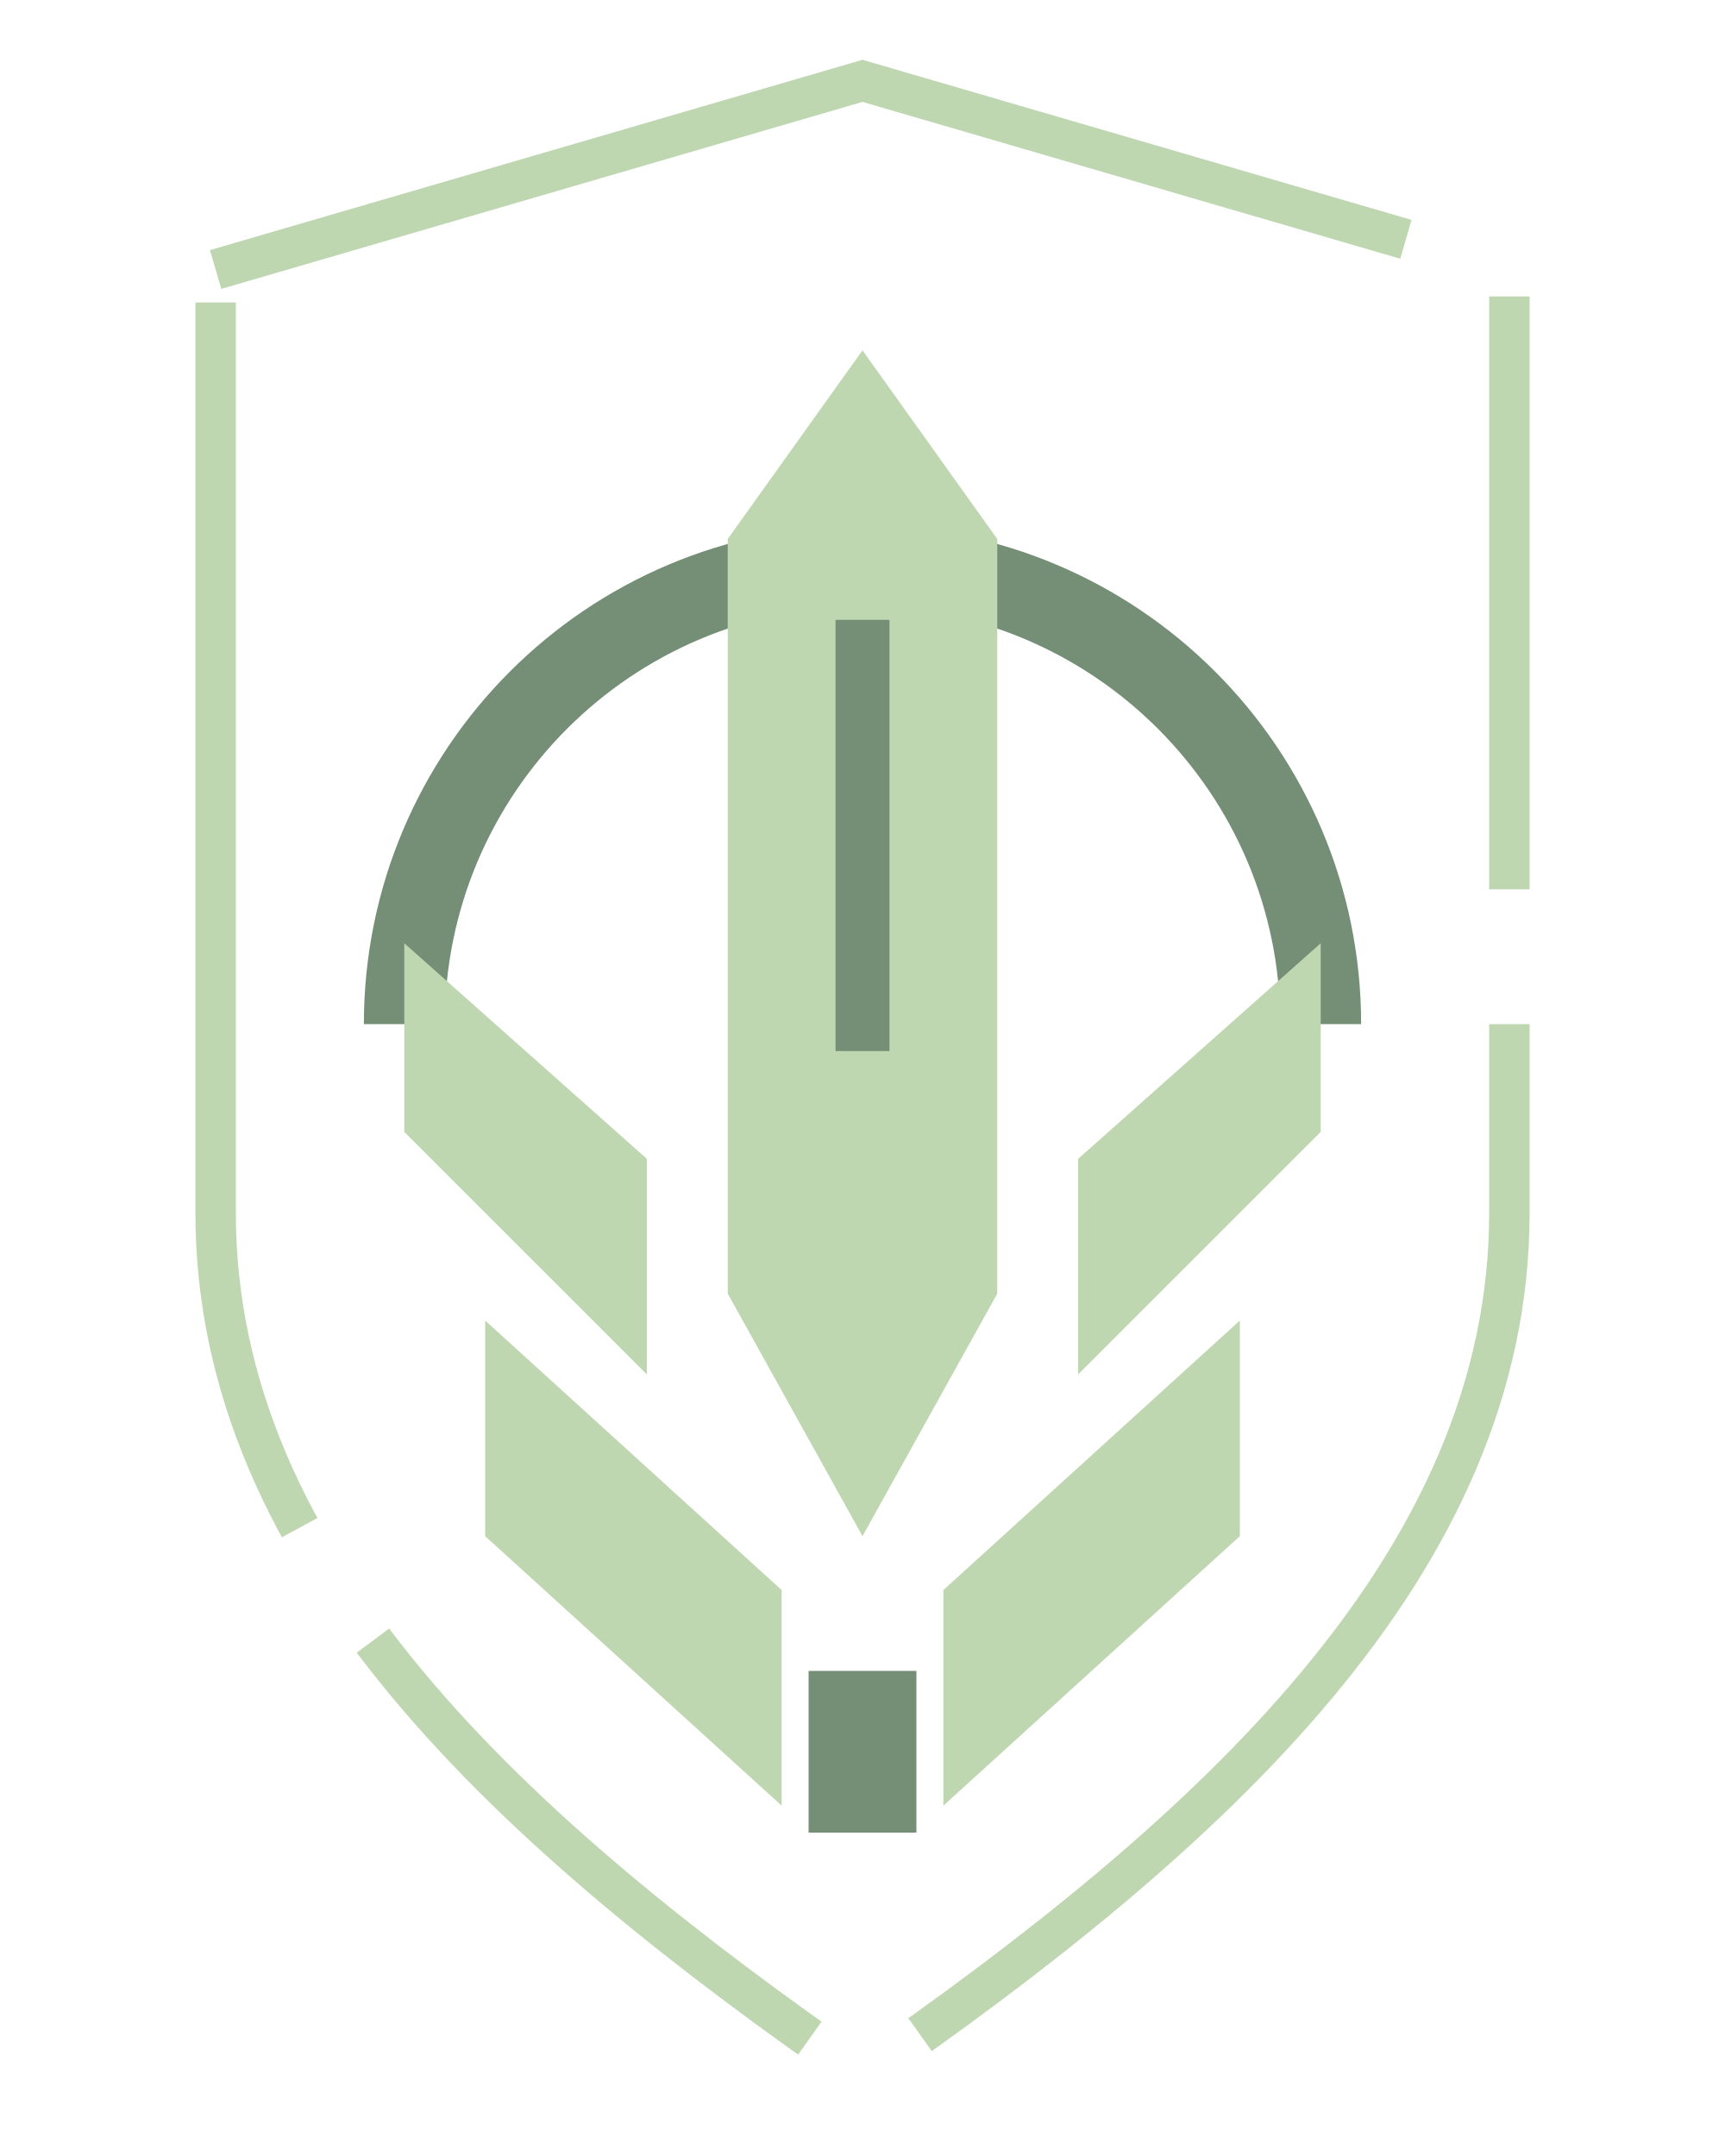
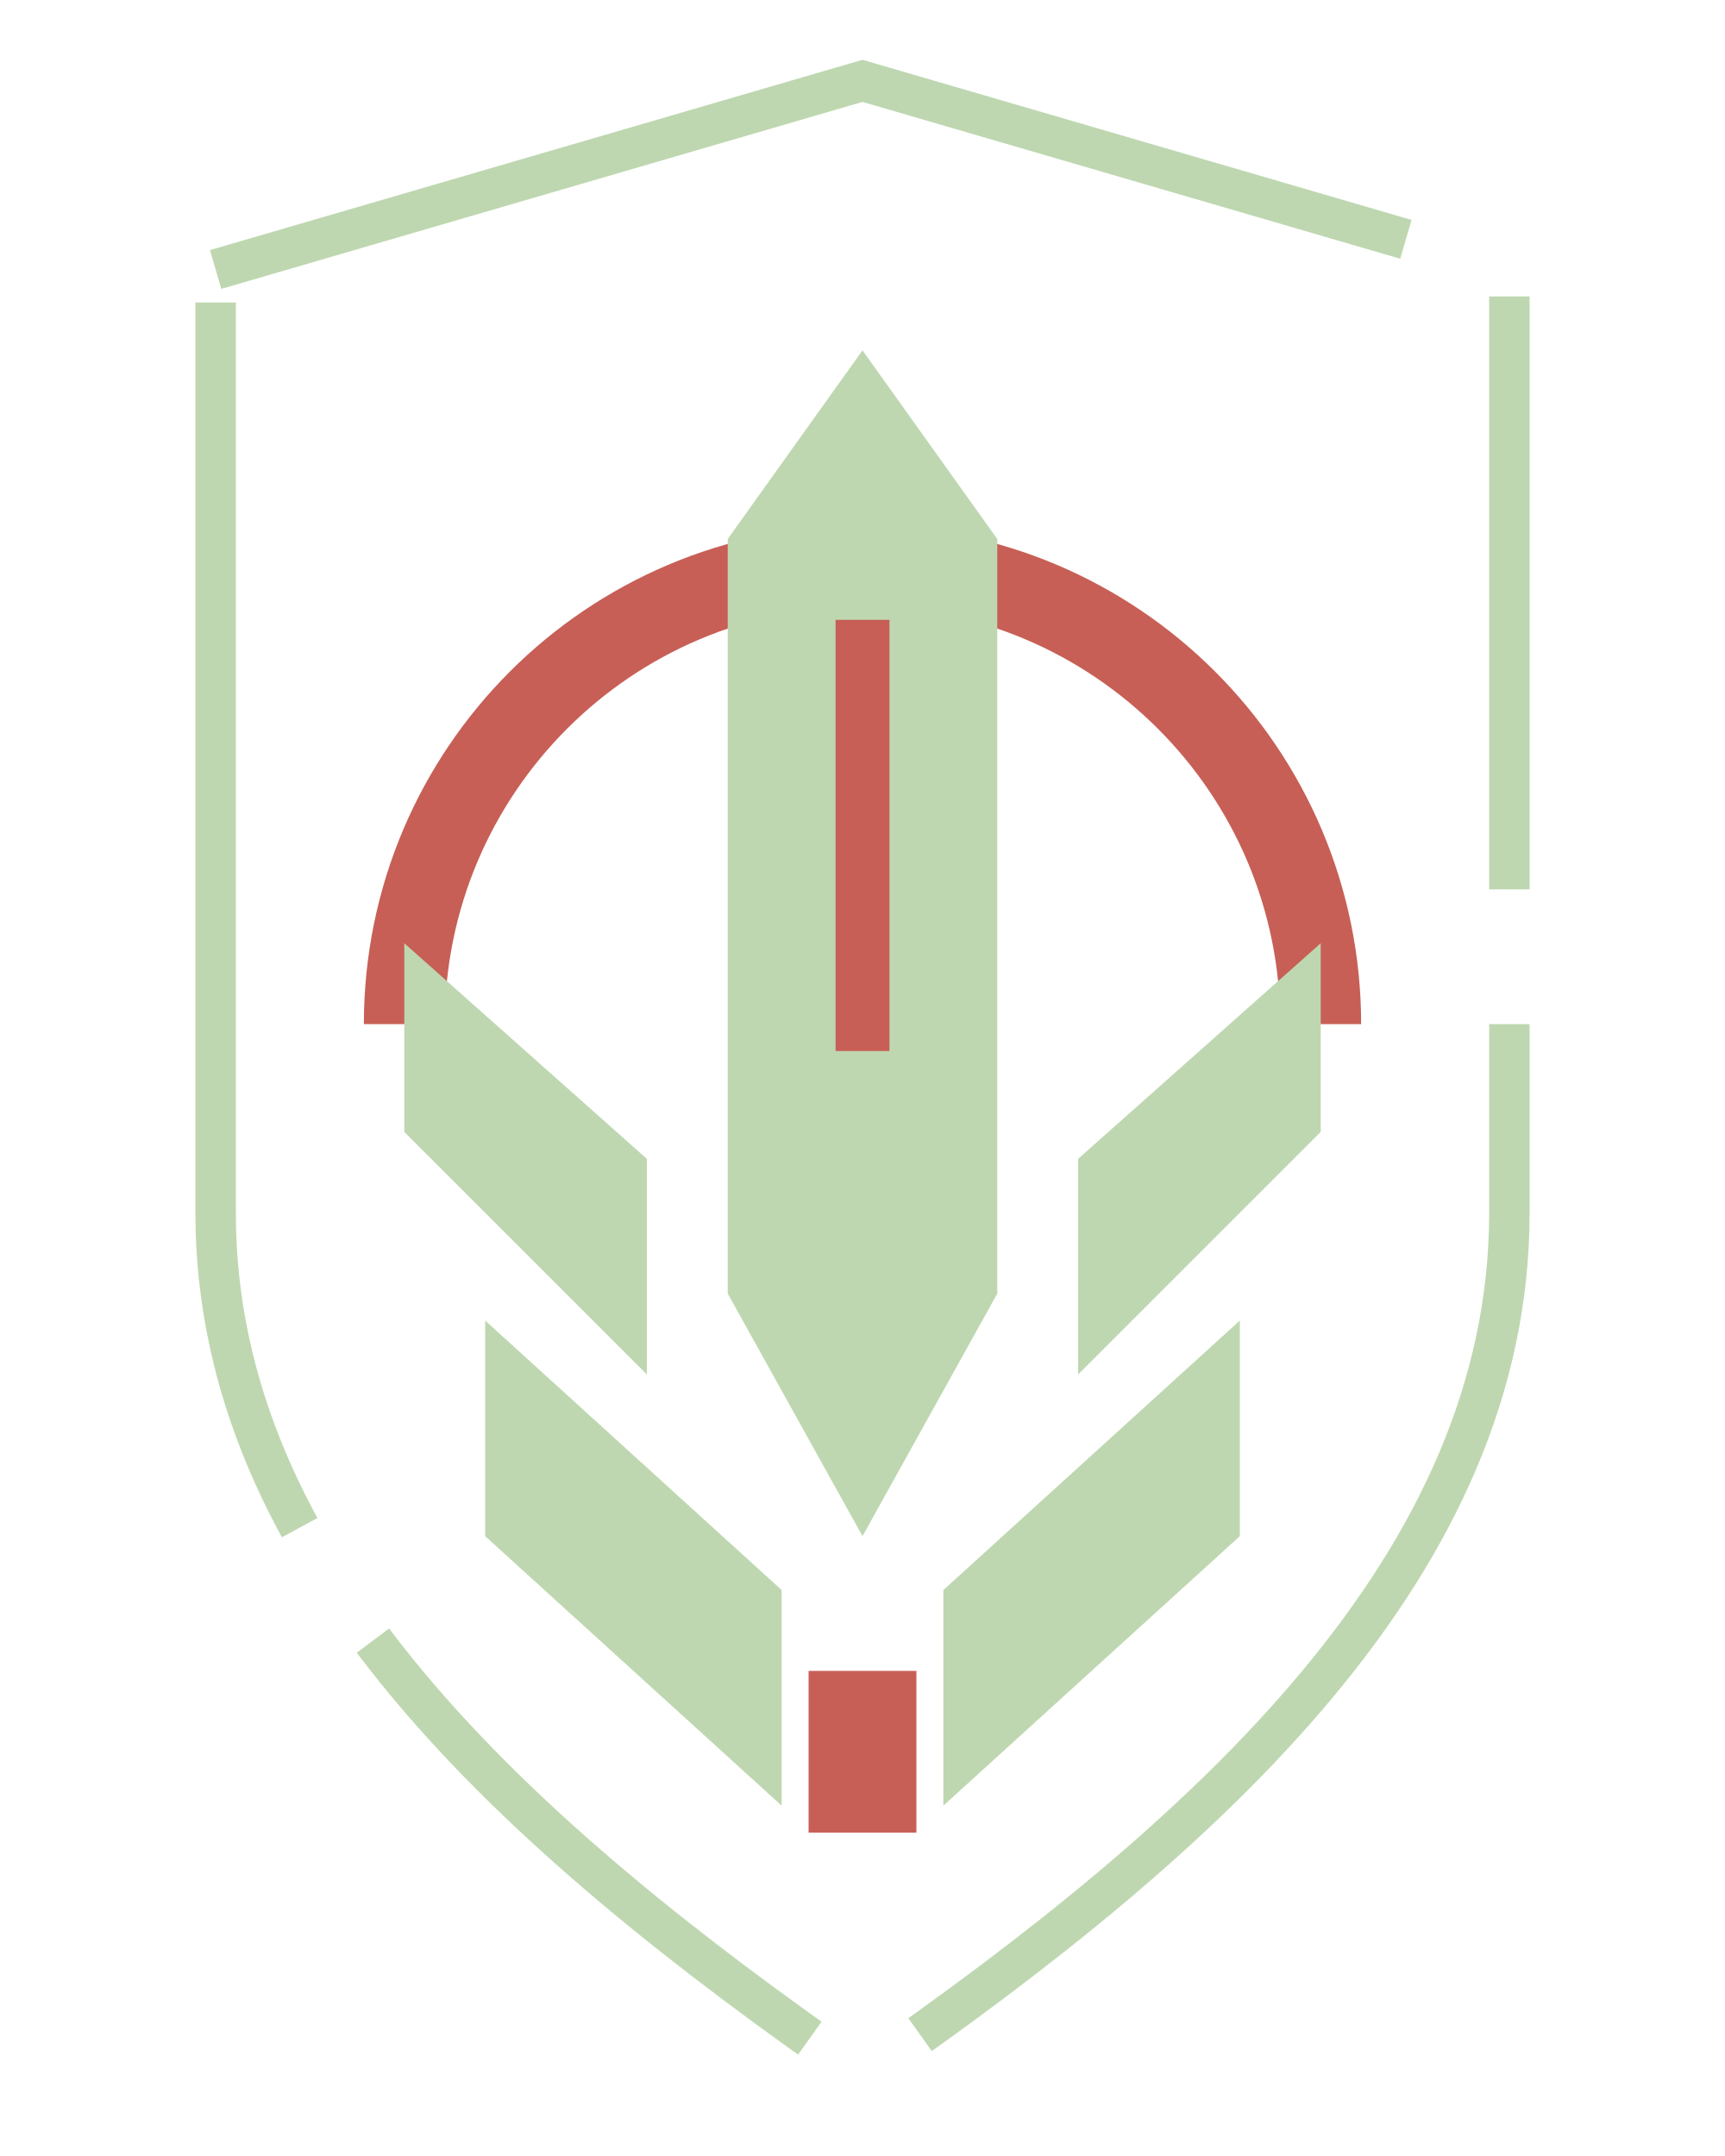
<svg xmlns="http://www.w3.org/2000/svg" viewBox="0 0 64 80" fill="none">
  <path d="M8 10 32 3l24 7v35c0 13-11 23-24 32C19 68 8 58 8 45V10Z" stroke="#bed7b0" stroke-width="1.5" stroke-dasharray="46 5 22 5" />
-   <path d="M15 38a17 17 0 0 1 34 0" stroke="#758e76" stroke-width="3" />
+   <path d="M15 38a17 17 0 0 1 34 0" stroke="#c75f56" stroke-width="3" />
  <path d="m32 13 5 7v28l-5 9-5-9V20l5-7Zm-17 22 9 8v8l-9-9v-7Zm34 0-9 8v8l9-9v-7ZM18 49l11 10v8L18 57v-8Zm28 0L35 59v8l11-10v-8Z" fill="#bed7b0" />
-   <path d="M31 23h2v16h-2zM30 62h4v6h-4z" fill="#758e76" />
+   <path d="M31 23h2v16h-2zM30 62h4v6h-4z" fill="#c75f56" />
</svg>
